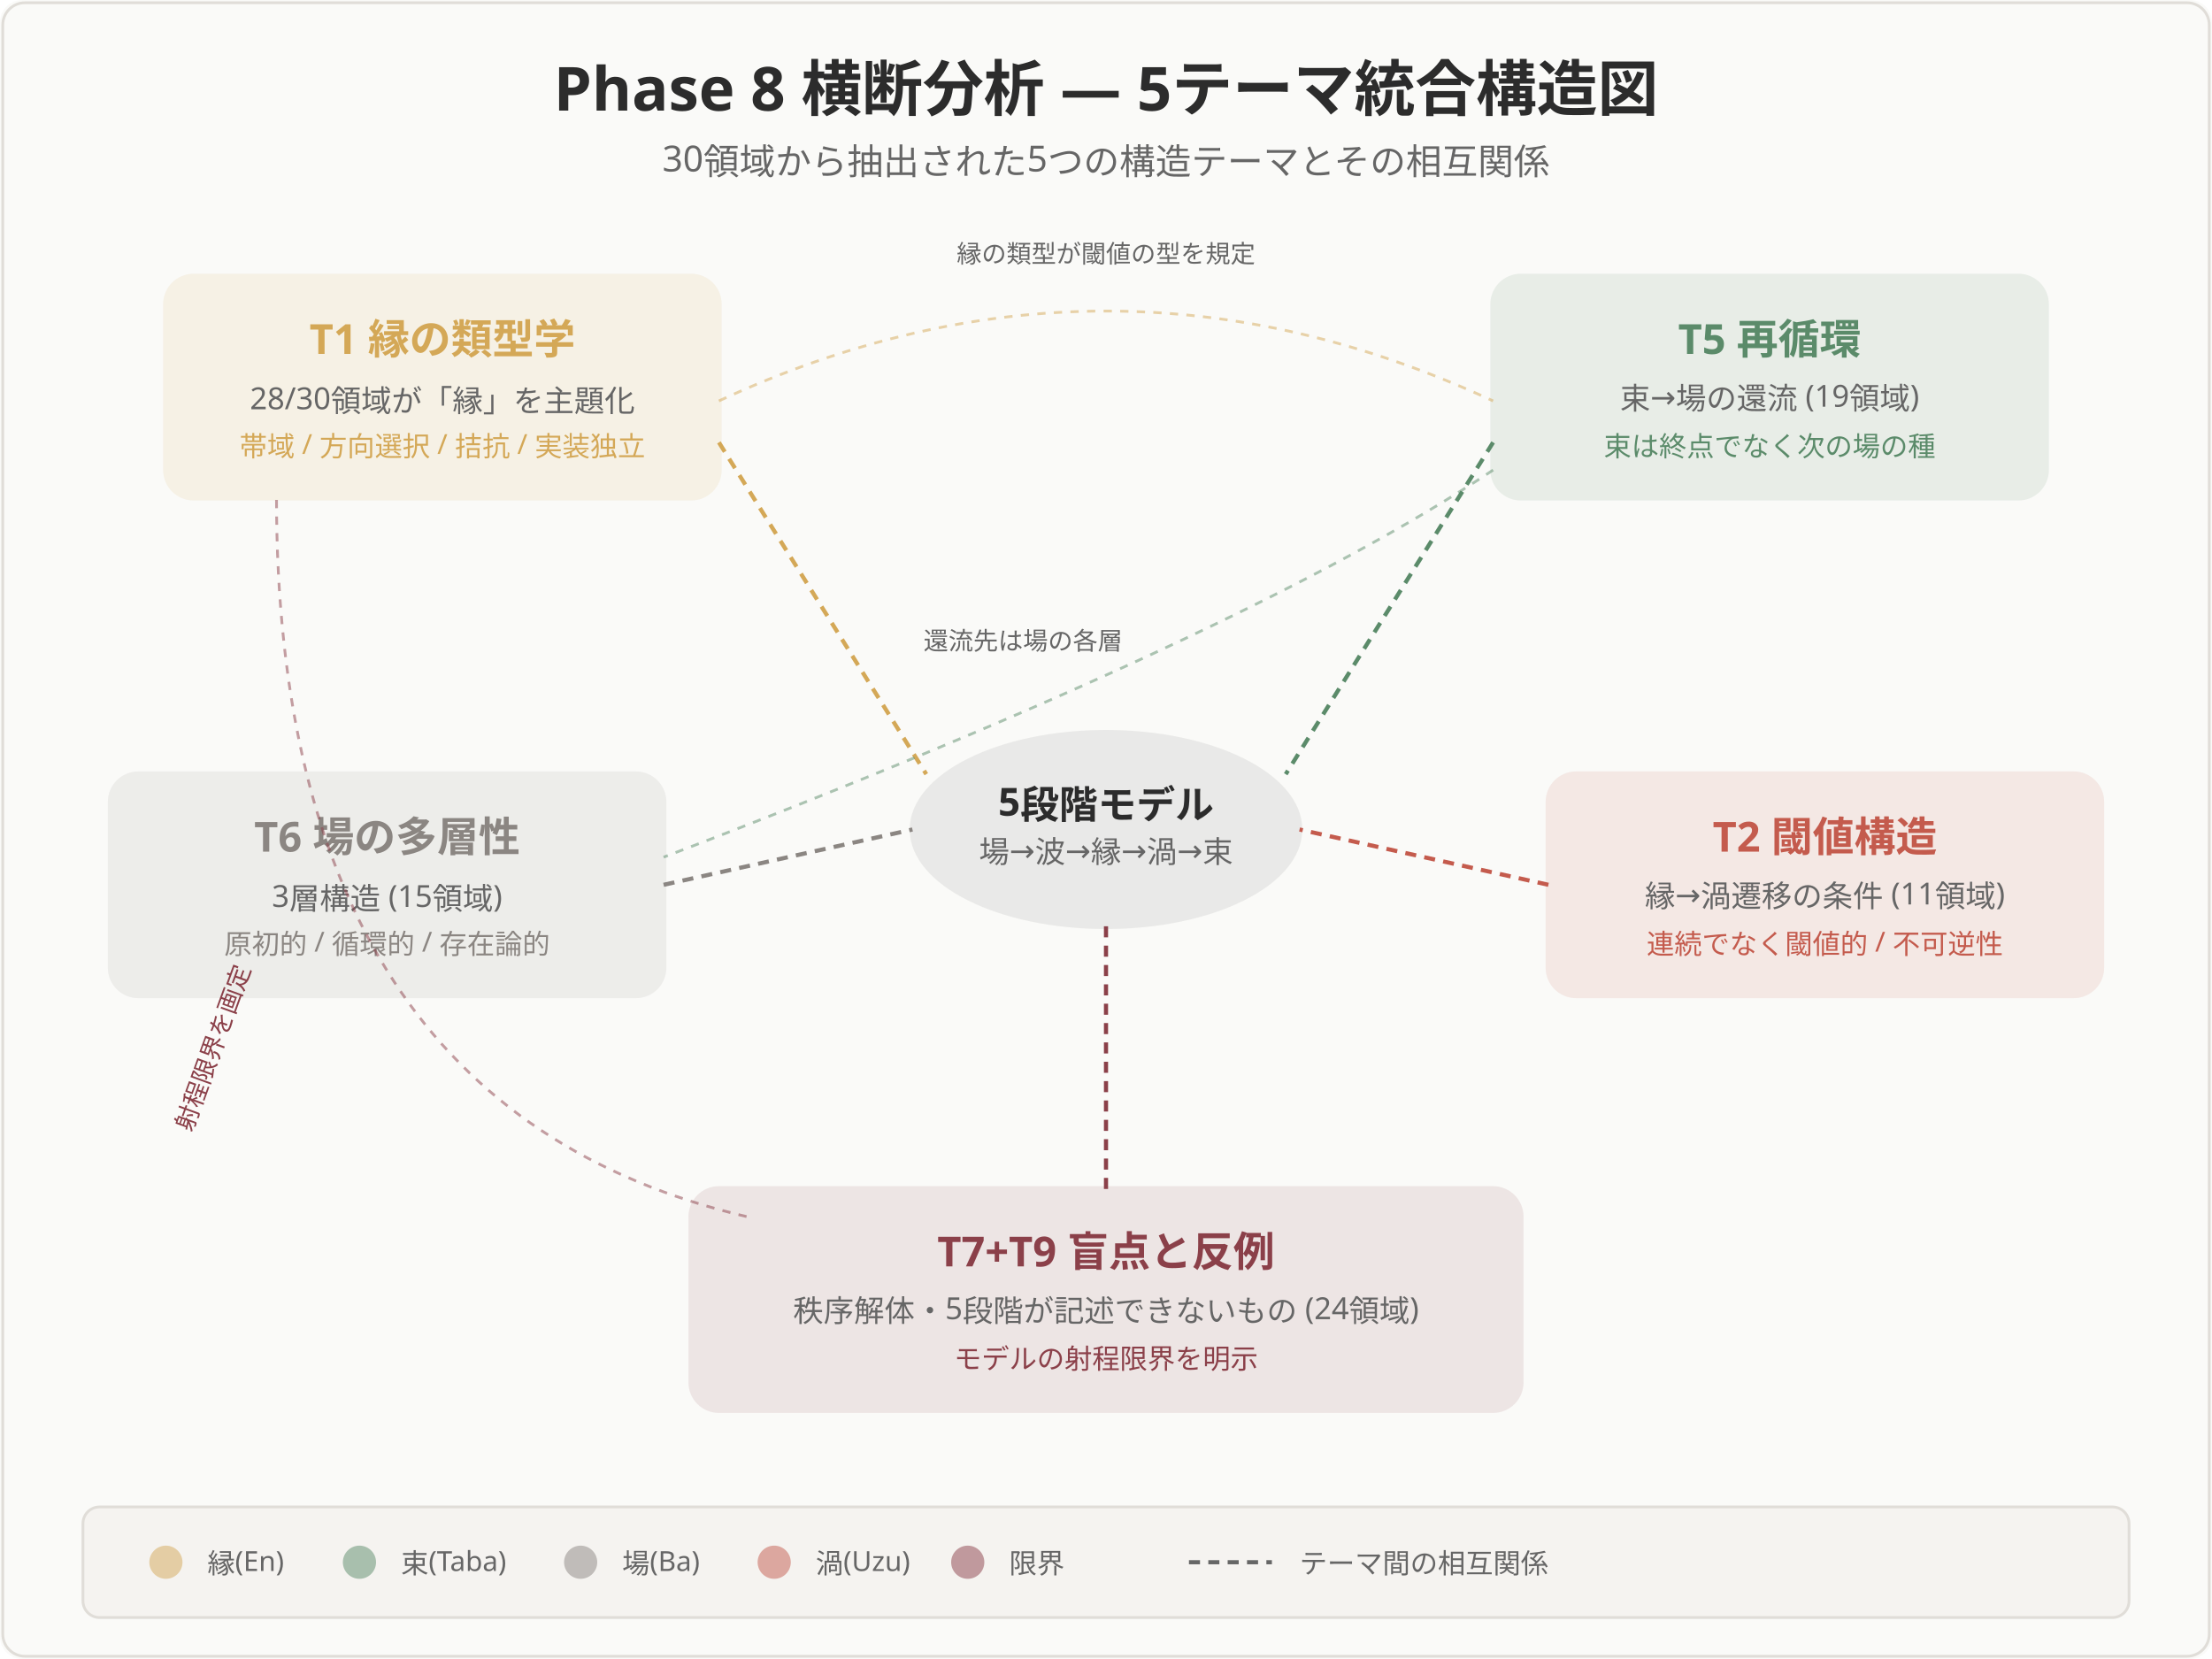
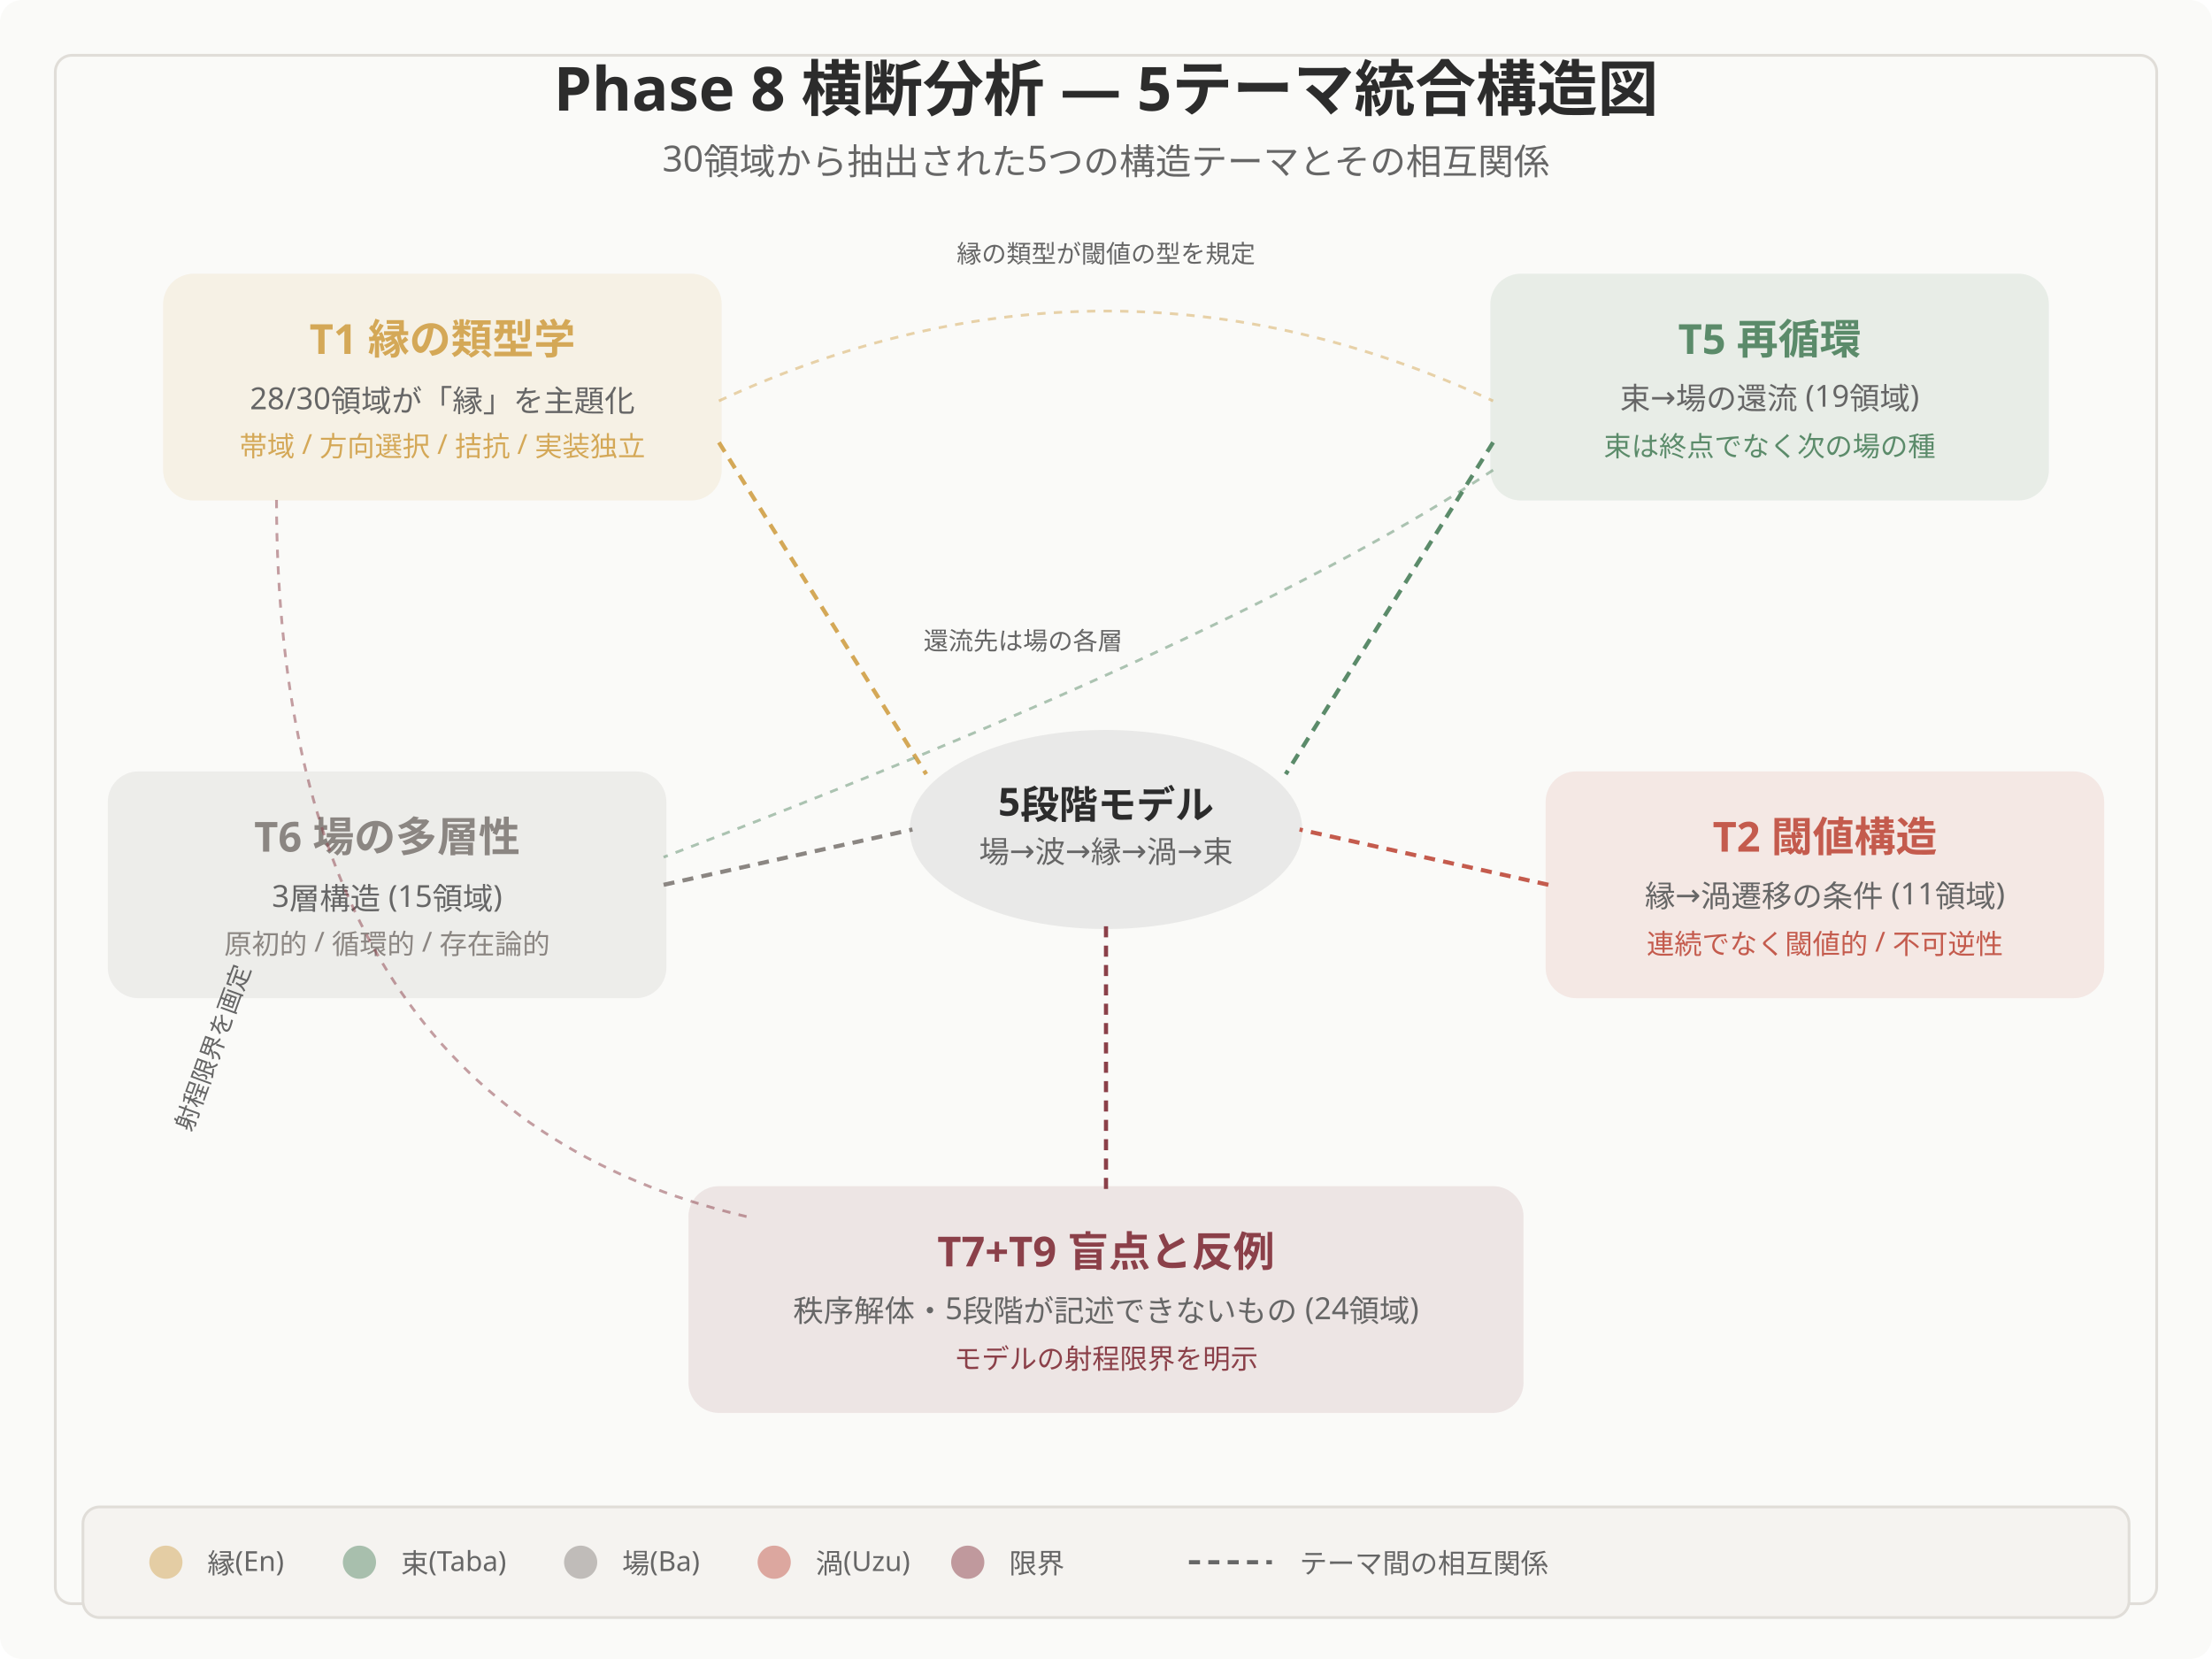
<svg xmlns="http://www.w3.org/2000/svg" viewBox="0 0 800 600">
  <defs>
    <marker id="arrowCS" markerWidth="8" markerHeight="6" refX="8" refY="3" orient="auto">
      <polygon points="0 0, 8 3, 0 6" fill="#666666" />
    </marker>
  </defs>
+   <style>
+     .title { font-family: 'Hiragino Sans', 'Noto Sans JP', sans-serif; font-size: 22px; fill: #2C2C2C; font-weight: bold; }
+     .subtitle { font-family: 'Hiragino Sans', 'Noto Sans JP', sans-serif; font-size: 13px; fill: #666666; }
+     .center-label { font-family: 'Hiragino Sans', 'Noto Sans JP', sans-serif; font-size: 14px; fill: #2C2C2C; font-weight: bold; }
+     .center-sub { font-family: 'Hiragino Sans', 'Noto Sans JP', sans-serif; font-size: 11px; fill: #666666; }
+     .theme-title { font-family: 'Hiragino Sans', 'Noto Sans JP', sans-serif; font-size: 15px; font-weight: bold; }
+     .theme-desc { font-family: 'Hiragino Sans', 'Noto Sans JP', sans-serif; font-size: 11px; fill: #666666; }
+     .theme-detail { font-family: 'Hiragino Sans', 'Noto Sans JP', sans-serif; font-size: 10px; }
+     .connection-label { font-family: 'Hiragino Sans', 'Noto Sans JP', sans-serif; font-size: 9px; fill: #666666; }
+     .legend-text { font-family: 'Hiragino Sans', 'Noto Sans JP', sans-serif; font-size: 10px; fill: #666666; }
+   </style>
  <rect width="800" height="600" fill="#FAFAF8" rx="8" />
-   <rect x="1" y="1" width="798" height="598" fill="none" stroke="#E0DDD8" stroke-width="1" rx="8" />
-   <text x="400" y="40" text-anchor="middle" font-family="'Hiragino Sans', 'Noto Sans JP', sans-serif" font-size="22" fill="#2C2C2C" font-weight="bold">Phase 8 横断分析 — 5テーマ統合構造図</text>
-   <text x="400" y="62" text-anchor="middle" font-family="'Hiragino Sans', 'Noto Sans JP', sans-serif" font-size="13" fill="#666666">30領域から抽出された5つの構造テーマとその相互関係</text>
+   <rect x="20" y="20" width="760" height="560" fill="none" stroke="#E0DDD8" stroke-width="1" rx="6" />
+   <text x="400" y="40" text-anchor="middle" class="title">Phase 8 横断分析 — 5テーマ統合構造図</text>
+   <text x="400" y="62" text-anchor="middle" class="subtitle">30領域から抽出された5つの構造テーマとその相互関係</text>
  <ellipse cx="400" cy="300" rx="70" ry="35" fill="#2C2C2C" opacity="0.08" stroke="#2C2C2C" stroke-width="2" />
-   <text x="400" y="295" text-anchor="middle" font-family="'Hiragino Sans', 'Noto Sans JP', sans-serif" font-size="14" fill="#2C2C2C" font-weight="bold">5段階モデル</text>
-   <text x="400" y="312" text-anchor="middle" font-family="'Hiragino Sans', 'Noto Sans JP', sans-serif" font-size="11" fill="#666666">場→波→縁→渦→束</text>
+   <text x="400" y="295" text-anchor="middle" class="center-label">5段階モデル</text>
+   <text x="400" y="312" text-anchor="middle" class="center-sub">場→波→縁→渦→束</text>
  <rect x="60" y="100" width="200" height="80" rx="10" fill="#D4A857" opacity="0.12" stroke="#D4A857" stroke-width="2" />
-   <text x="160" y="128" text-anchor="middle" font-family="'Hiragino Sans', 'Noto Sans JP', sans-serif" font-size="15" fill="#D4A857" font-weight="bold">T1 縁の類型学</text>
-   <text x="160" y="148" text-anchor="middle" font-family="'Hiragino Sans', 'Noto Sans JP', sans-serif" font-size="11" fill="#666666">28/30領域が「縁」を主題化</text>
-   <text x="160" y="165" text-anchor="middle" font-family="'Hiragino Sans', 'Noto Sans JP', sans-serif" font-size="10" fill="#D4A857">帯域 / 方向選択 / 拮抗 / 実装独立</text>
+   <text x="160" y="128" text-anchor="middle" class="theme-title" fill="#D4A857">T1 縁の類型学</text>
+   <text x="160" y="148" text-anchor="middle" class="theme-desc">28/30領域が「縁」を主題化</text>
+   <text x="160" y="165" text-anchor="middle" class="theme-detail" fill="#D4A857">帯域 / 方向選択 / 拮抗 / 実装独立</text>
  <line x1="260" y1="160" x2="335" y2="280" stroke="#D4A857" stroke-width="1.5" stroke-dasharray="4,3" />
  <rect x="540" y="100" width="200" height="80" rx="10" fill="#5B8B6A" opacity="0.12" stroke="#5B8B6A" stroke-width="2" />
-   <text x="640" y="128" text-anchor="middle" font-family="'Hiragino Sans', 'Noto Sans JP', sans-serif" font-size="15" fill="#5B8B6A" font-weight="bold">T5 再循環</text>
-   <text x="640" y="148" text-anchor="middle" font-family="'Hiragino Sans', 'Noto Sans JP', sans-serif" font-size="11" fill="#666666">束→場の還流 (19領域)</text>
-   <text x="640" y="165" text-anchor="middle" font-family="'Hiragino Sans', 'Noto Sans JP', sans-serif" font-size="10" fill="#5B8B6A">束は終点でなく次の場の種</text>
+   <text x="640" y="128" text-anchor="middle" class="theme-title" fill="#5B8B6A">T5 再循環</text>
+   <text x="640" y="148" text-anchor="middle" class="theme-desc">束→場の還流 (19領域)</text>
+   <text x="640" y="165" text-anchor="middle" class="theme-detail" fill="#5B8B6A">束は終点でなく次の場の種</text>
  <line x1="540" y1="160" x2="465" y2="280" stroke="#5B8B6A" stroke-width="1.5" stroke-dasharray="4,3" />
  <rect x="40" y="280" width="200" height="80" rx="10" fill="#8B8682" opacity="0.12" stroke="#8B8682" stroke-width="2" />
-   <text x="140" y="308" text-anchor="middle" font-family="'Hiragino Sans', 'Noto Sans JP', sans-serif" font-size="15" fill="#8B8682" font-weight="bold">T6 場の多層性</text>
-   <text x="140" y="328" text-anchor="middle" font-family="'Hiragino Sans', 'Noto Sans JP', sans-serif" font-size="11" fill="#666666">3層構造 (15領域)</text>
-   <text x="140" y="345" text-anchor="middle" font-family="'Hiragino Sans', 'Noto Sans JP', sans-serif" font-size="10" fill="#8B8682">原初的 / 循環的 / 存在論的</text>
+   <text x="140" y="308" text-anchor="middle" class="theme-title" fill="#8B8682">T6 場の多層性</text>
+   <text x="140" y="328" text-anchor="middle" class="theme-desc">3層構造 (15領域)</text>
+   <text x="140" y="345" text-anchor="middle" class="theme-detail" fill="#8B8682">原初的 / 循環的 / 存在論的</text>
  <line x1="240" y1="320" x2="330" y2="300" stroke="#8B8682" stroke-width="1.5" stroke-dasharray="4,3" />
  <rect x="560" y="280" width="200" height="80" rx="10" fill="#C45B4D" opacity="0.12" stroke="#C45B4D" stroke-width="2" />
-   <text x="660" y="308" text-anchor="middle" font-family="'Hiragino Sans', 'Noto Sans JP', sans-serif" font-size="15" fill="#C45B4D" font-weight="bold">T2 閾値構造</text>
-   <text x="660" y="328" text-anchor="middle" font-family="'Hiragino Sans', 'Noto Sans JP', sans-serif" font-size="11" fill="#666666">縁→渦遷移の条件 (11領域)</text>
-   <text x="660" y="345" text-anchor="middle" font-family="'Hiragino Sans', 'Noto Sans JP', sans-serif" font-size="10" fill="#C45B4D">連続でなく閾値的 / 不可逆性</text>
+   <text x="660" y="308" text-anchor="middle" class="theme-title" fill="#C45B4D">T2 閾値構造</text>
+   <text x="660" y="328" text-anchor="middle" class="theme-desc">縁→渦遷移の条件 (11領域)</text>
+   <text x="660" y="345" text-anchor="middle" class="theme-detail" fill="#C45B4D">連続でなく閾値的 / 不可逆性</text>
  <line x1="560" y1="320" x2="470" y2="300" stroke="#C45B4D" stroke-width="1.5" stroke-dasharray="4,3" />
  <rect x="250" y="430" width="300" height="80" rx="10" fill="#8B4049" opacity="0.12" stroke="#8B4049" stroke-width="2" />
-   <text x="400" y="458" text-anchor="middle" font-family="'Hiragino Sans', 'Noto Sans JP', sans-serif" font-size="15" fill="#8B4049" font-weight="bold">T7+T9 盲点と反例</text>
-   <text x="400" y="478" text-anchor="middle" font-family="'Hiragino Sans', 'Noto Sans JP', sans-serif" font-size="11" fill="#666666">秩序解体・5段階が記述できないもの (24領域)</text>
-   <text x="400" y="495" text-anchor="middle" font-family="'Hiragino Sans', 'Noto Sans JP', sans-serif" font-size="10" fill="#8B4049">モデルの射程限界を明示</text>
+   <text x="400" y="458" text-anchor="middle" class="theme-title" fill="#8B4049">T7+T9 盲点と反例</text>
+   <text x="400" y="478" text-anchor="middle" class="theme-desc">秩序解体・5段階が記述できないもの (24領域)</text>
+   <text x="400" y="495" text-anchor="middle" class="theme-detail" fill="#8B4049">モデルの射程限界を明示</text>
  <line x1="400" y1="430" x2="400" y2="335" stroke="#8B4049" stroke-width="1.5" stroke-dasharray="4,3" />
  <path d="M 260 145 Q 400 80 540 145" fill="none" stroke="#D4A857" stroke-width="1" stroke-dasharray="3,3" opacity="0.5" />
-   <text x="400" y="95" text-anchor="middle" font-family="'Hiragino Sans', 'Noto Sans JP', sans-serif" font-size="9" fill="#666666">縁の類型が閾値の型を規定</text>
+   <text x="400" y="95" text-anchor="middle" class="connection-label">縁の類型が閾値の型を規定</text>
  <path d="M 540 170 Q 450 230 240 310" fill="none" stroke="#5B8B6A" stroke-width="1" stroke-dasharray="3,3" opacity="0.5" />
-   <text x="370" y="235" text-anchor="middle" font-family="'Hiragino Sans', 'Noto Sans JP', sans-serif" font-size="9" fill="#666666">還流先は場の各層</text>
+   <text x="370" y="235" text-anchor="middle" class="connection-label">還流先は場の各層</text>
  <path d="M 270 440 Q 100 400 100 180" fill="none" stroke="#8B4049" stroke-width="1" stroke-dasharray="3,3" opacity="0.5" />
-   <text x="80" y="380" text-anchor="middle" font-family="'Hiragino Sans', 'Noto Sans JP', sans-serif" font-size="9" fill="#8B4049" transform="rotate(-70, 80, 380)">射程限界を画定</text>
+   <text x="80" y="380" text-anchor="middle" class="connection-label" fill="#8B4049" transform="rotate(-70, 80, 380)">射程限界を画定</text>
  <rect x="30" y="545" width="740" height="40" rx="6" fill="#F5F3F0" stroke="#E0DDD8" stroke-width="1" />
  <circle cx="60" cy="565" r="6" fill="#D4A857" opacity="0.5" />
-   <text x="75" y="569" font-family="'Hiragino Sans', 'Noto Sans JP', sans-serif" font-size="10" fill="#666666">縁(En)</text>
+   <text x="75" y="569" class="legend-text">縁(En)</text>
  <circle cx="130" cy="565" r="6" fill="#5B8B6A" opacity="0.5" />
-   <text x="145" y="569" font-family="'Hiragino Sans', 'Noto Sans JP', sans-serif" font-size="10" fill="#666666">束(Taba)</text>
+   <text x="145" y="569" class="legend-text">束(Taba)</text>
  <circle cx="210" cy="565" r="6" fill="#8B8682" opacity="0.5" />
-   <text x="225" y="569" font-family="'Hiragino Sans', 'Noto Sans JP', sans-serif" font-size="10" fill="#666666">場(Ba)</text>
+   <text x="225" y="569" class="legend-text">場(Ba)</text>
  <circle cx="280" cy="565" r="6" fill="#C45B4D" opacity="0.5" />
-   <text x="295" y="569" font-family="'Hiragino Sans', 'Noto Sans JP', sans-serif" font-size="10" fill="#666666">渦(Uzu)</text>
+   <text x="295" y="569" class="legend-text">渦(Uzu)</text>
  <circle cx="350" cy="565" r="6" fill="#8B4049" opacity="0.5" />
-   <text x="365" y="569" font-family="'Hiragino Sans', 'Noto Sans JP', sans-serif" font-size="10" fill="#666666">限界</text>
+   <text x="365" y="569" class="legend-text">限界</text>
  <line x1="430" y1="565" x2="460" y2="565" stroke="#666666" stroke-width="1.5" stroke-dasharray="4,3" />
-   <text x="470" y="569" font-family="'Hiragino Sans', 'Noto Sans JP', sans-serif" font-size="10" fill="#666666">テーマ間の相互関係</text>
+   <text x="470" y="569" class="legend-text">テーマ間の相互関係</text>
</svg>
